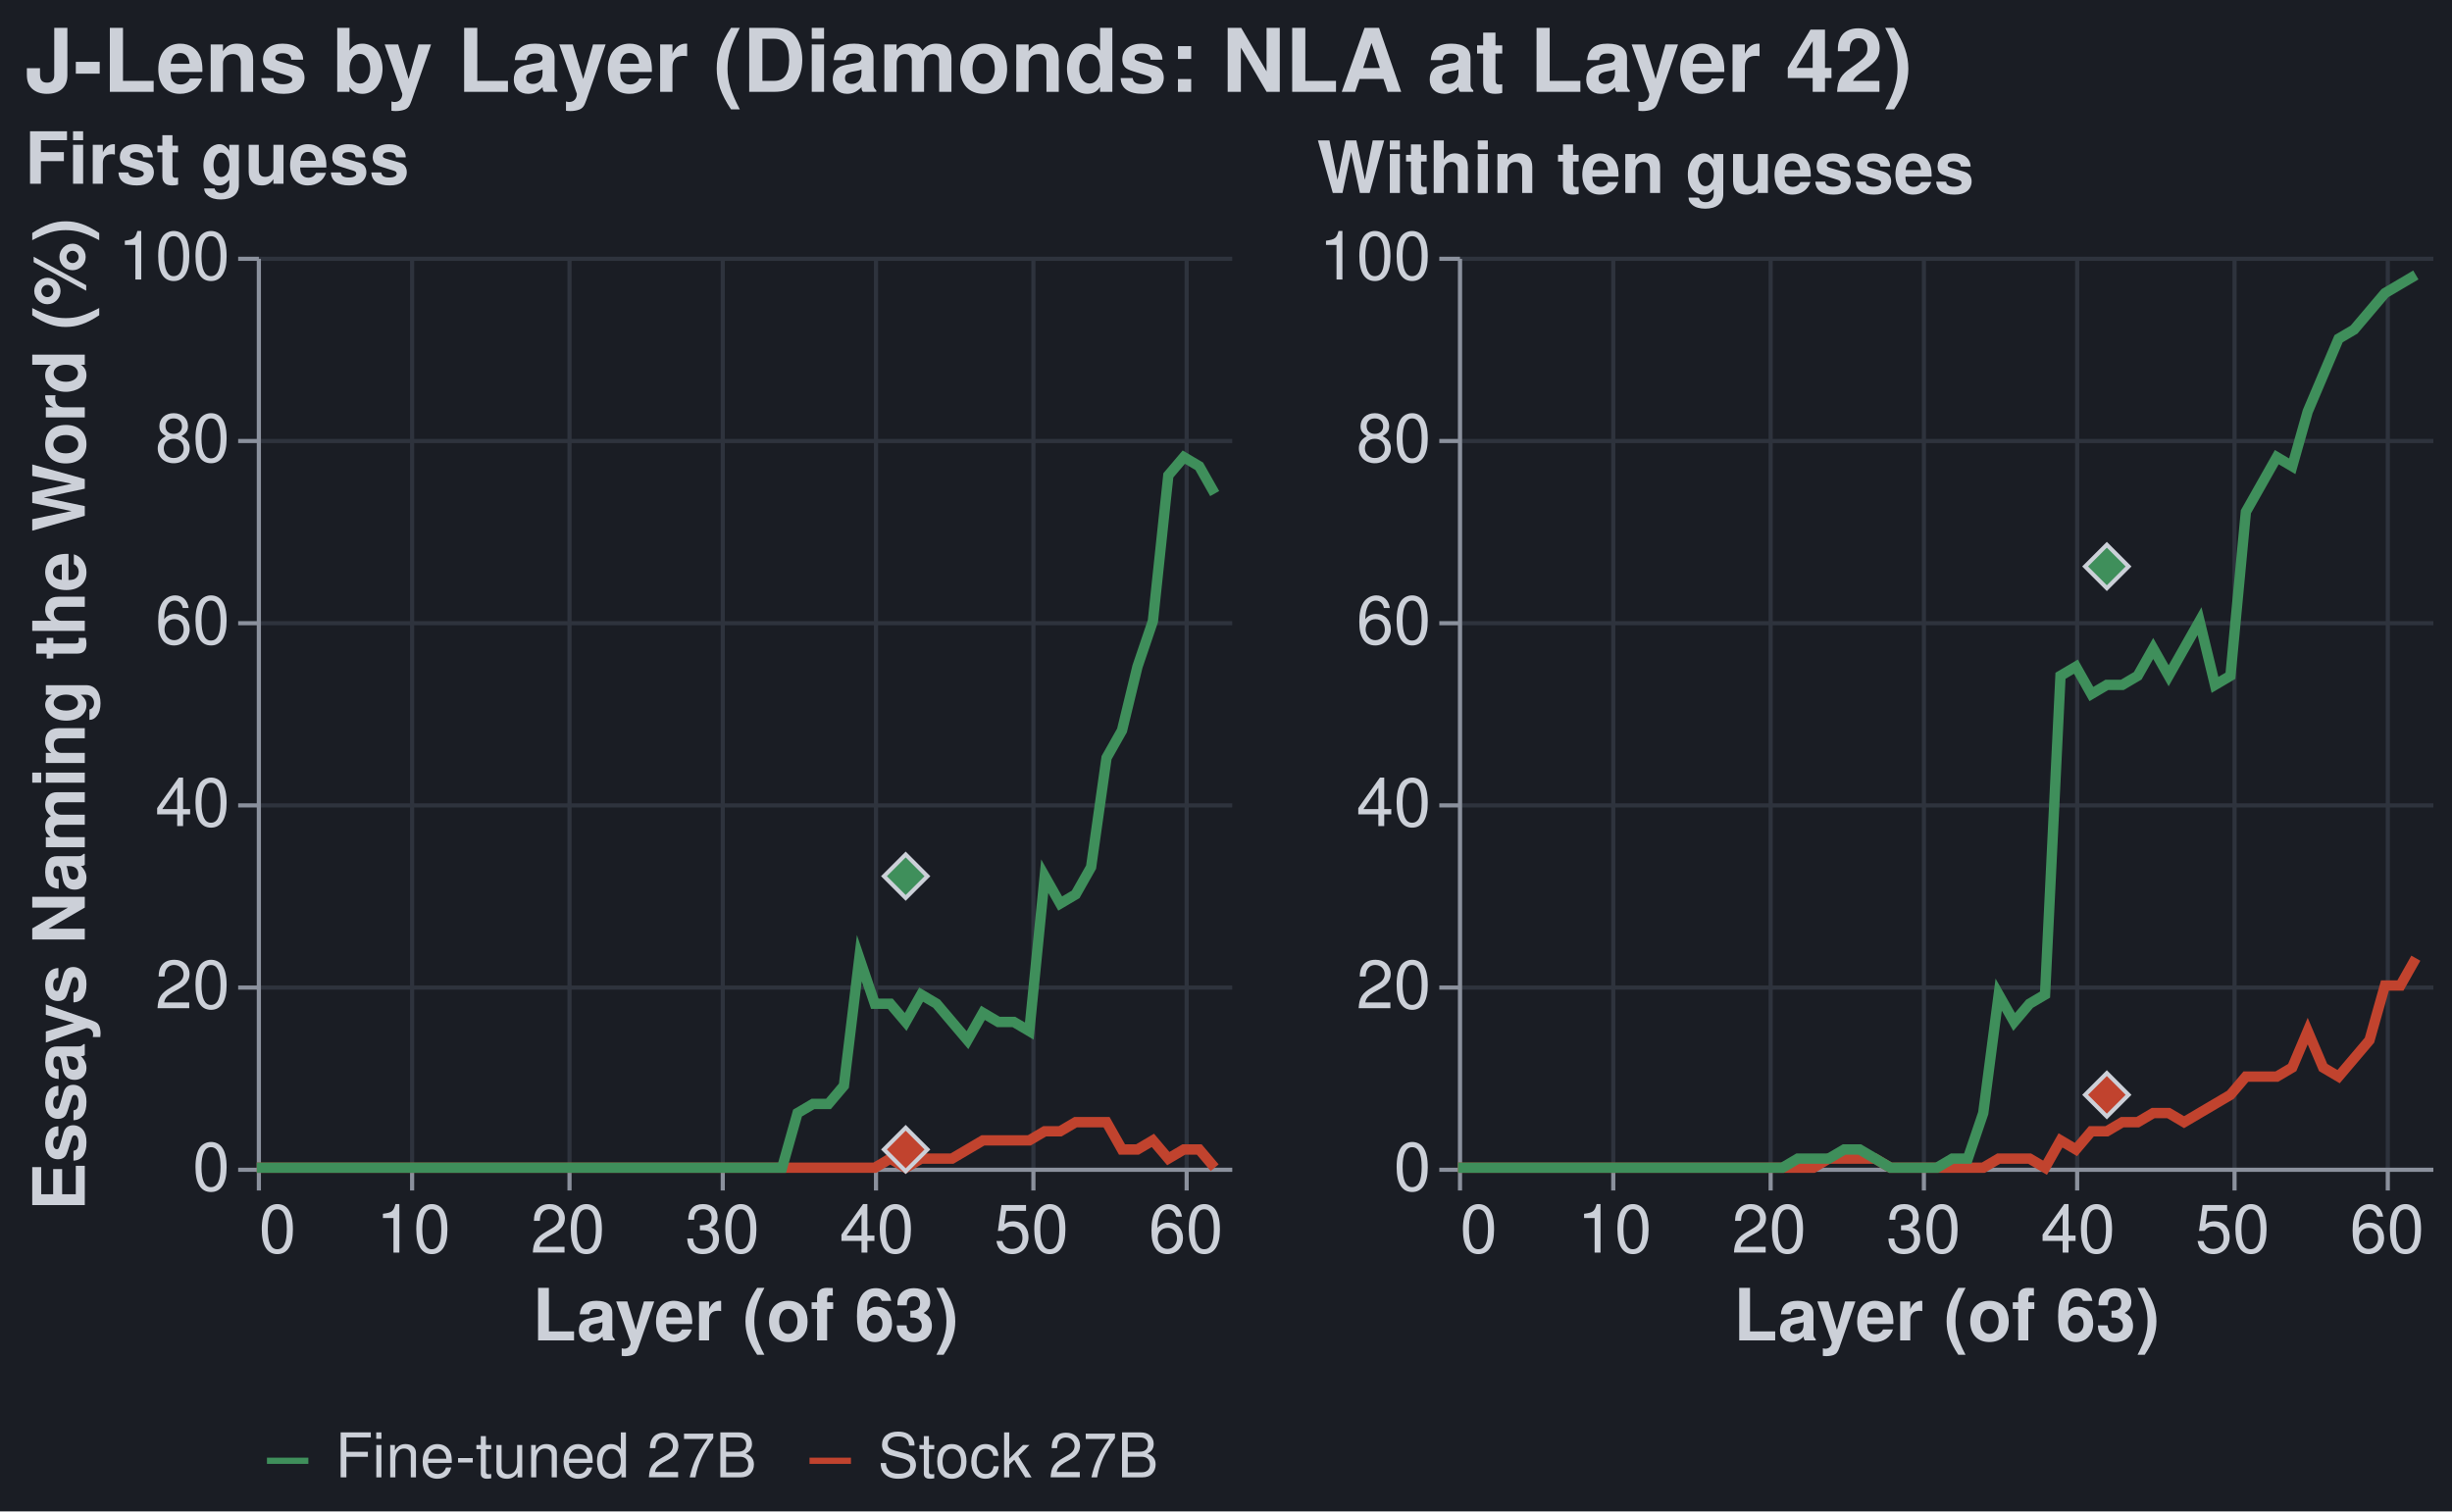
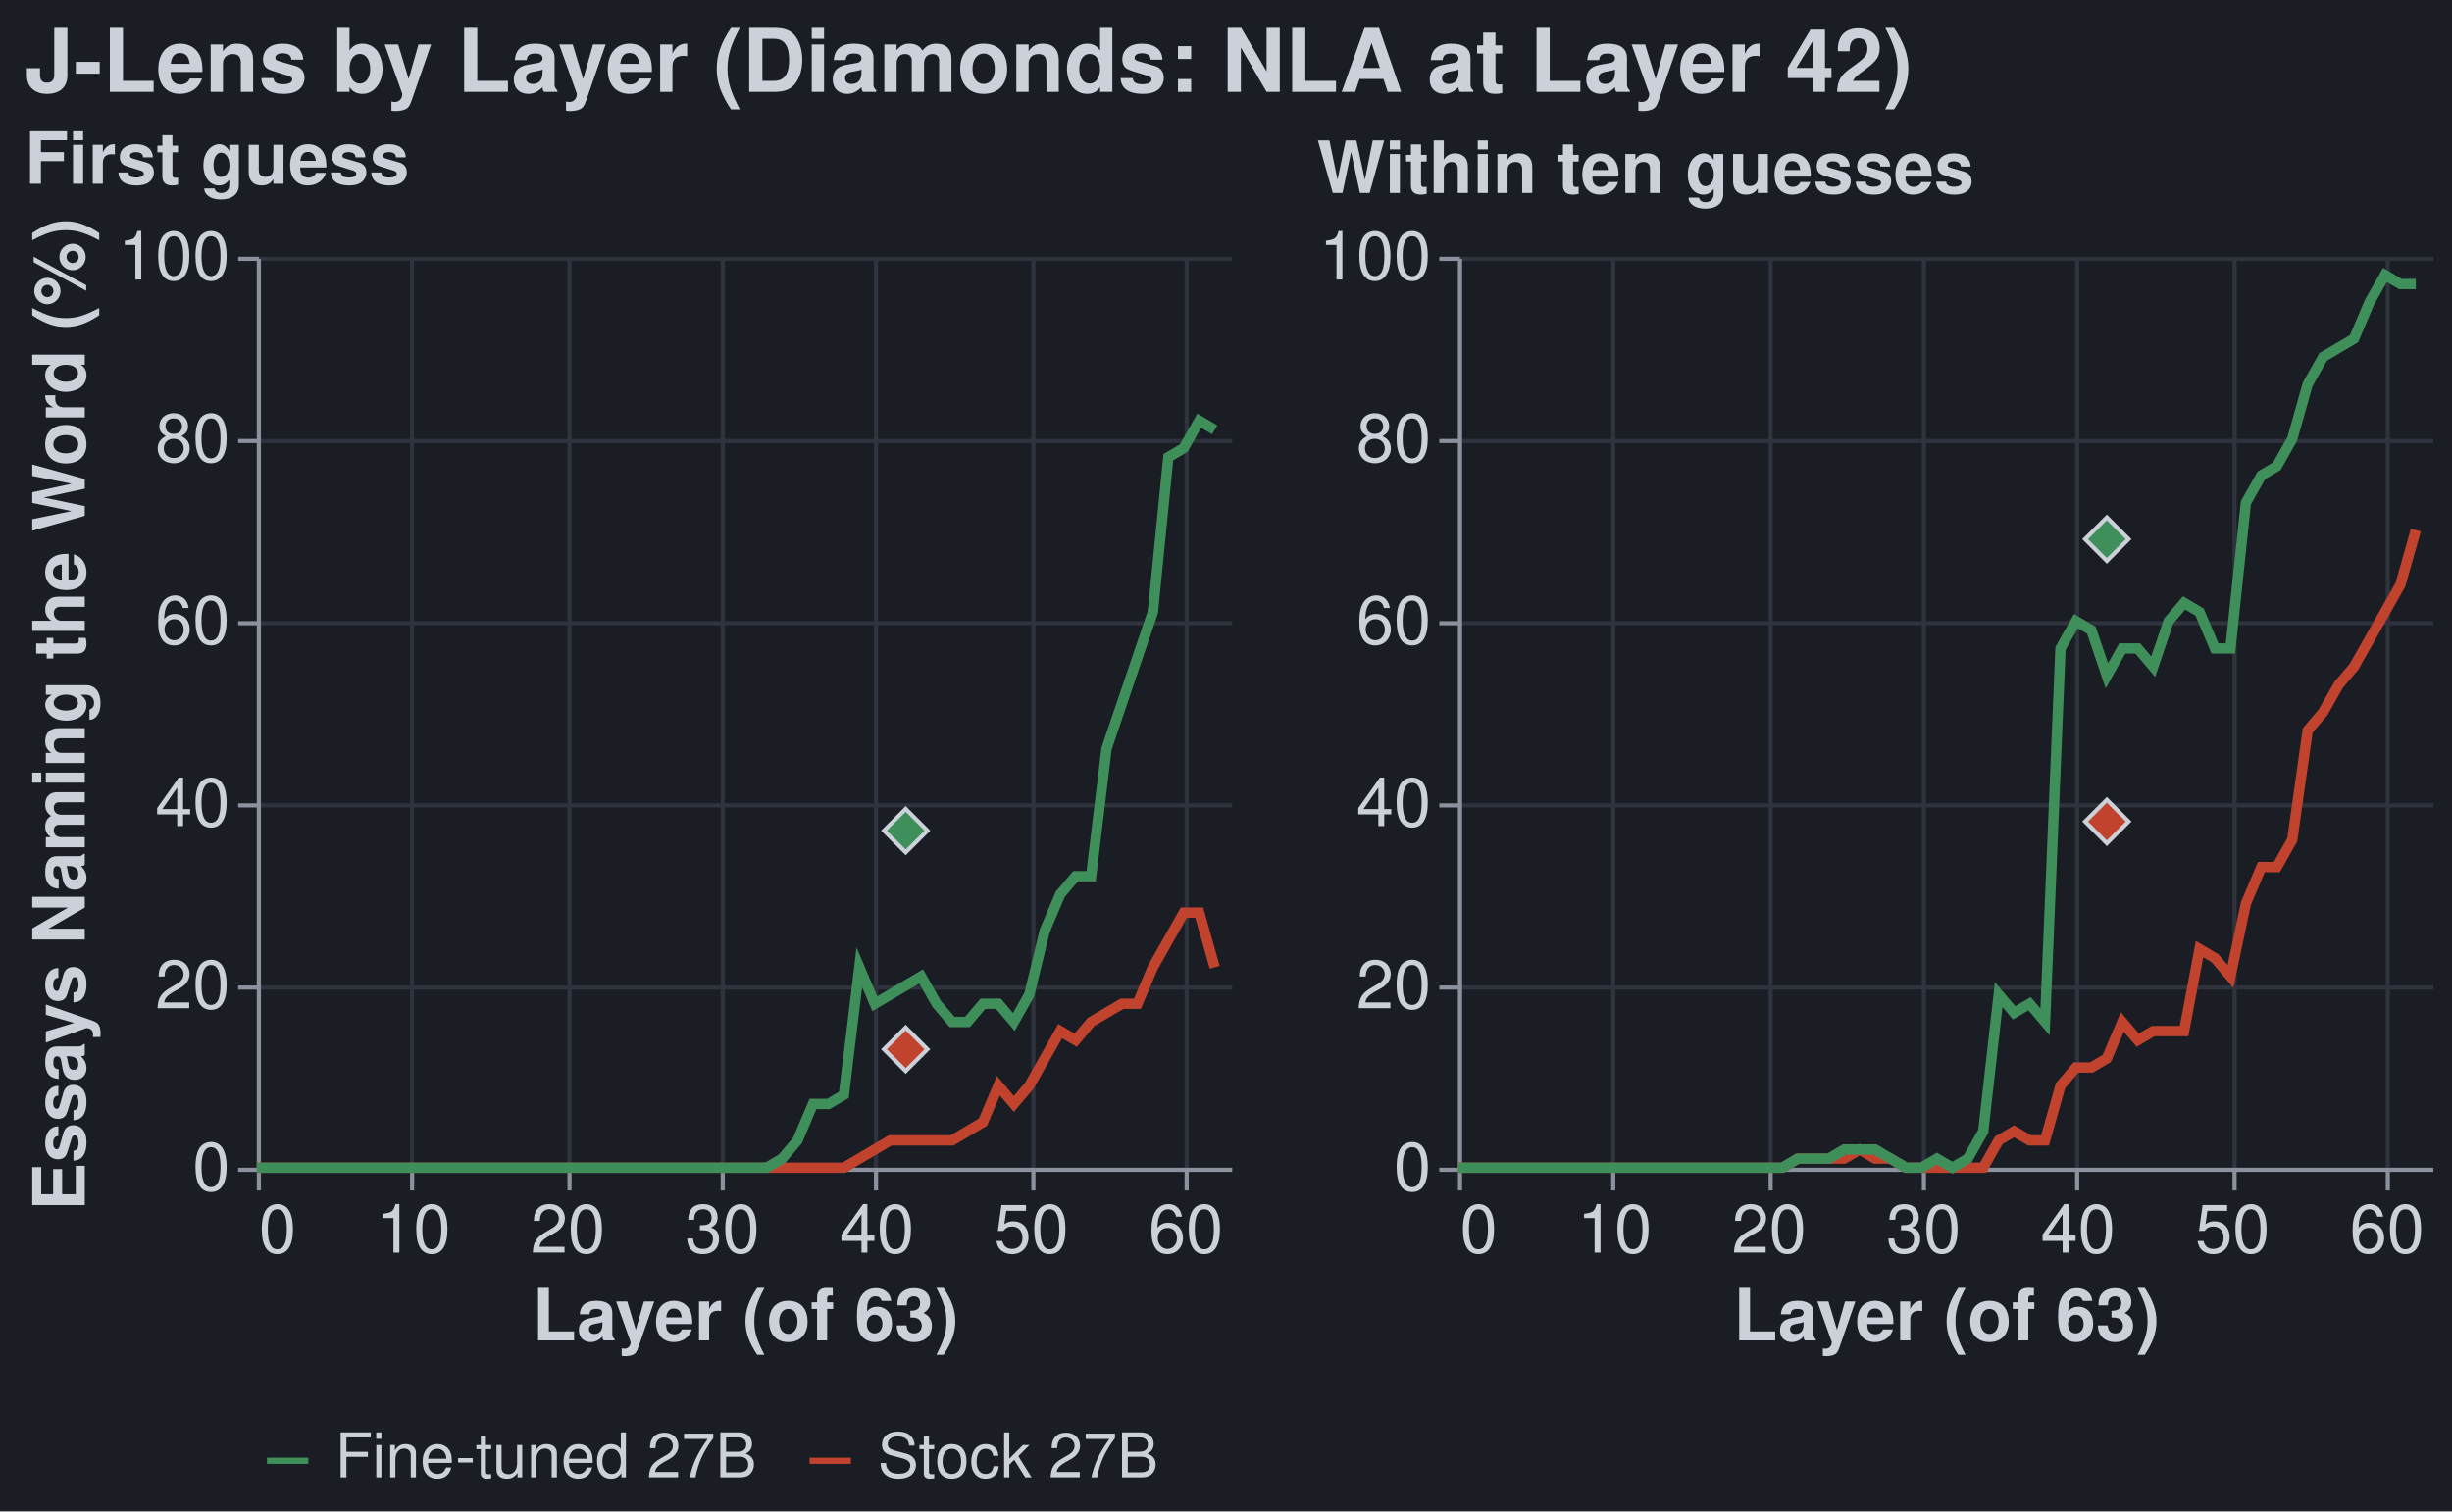
<svg xmlns="http://www.w3.org/2000/svg" version="1.1" class="marks" width="592" height="365" viewBox="0 0 592 365">
  <rect width="592" height="365" fill="#1a1d24" />
  <g fill="none" stroke-miterlimit="10" transform="translate(62,62)">
    <g class="mark-group role-frame root" role="graphics-object" aria-roledescription="group mark container">
      <g transform="translate(0,0)">
        <path class="background" aria-hidden="true" d="M0,0h0v220h0Z" />
        <g>
          <g class="mark-group role-scope concat_0_group" role="graphics-object" aria-roledescription="group mark container">
            <g transform="translate(0,0)">
              <path class="background" aria-hidden="true" d="M0,0h235v220h-235Z" />
              <g>
                <g class="mark-group role-axis" aria-hidden="true">
                  <g transform="translate(0.5,220.5)">
                    <path class="background" aria-hidden="true" d="M0,0h0v0h0Z" pointer-events="none" />
                    <g>
                      <g class="mark-rule role-axis-grid" pointer-events="none">
                        <line transform="translate(0,-220)" x2="0" y2="220" stroke="#2e333d" stroke-width="1" opacity="1" />
                        <line transform="translate(37,-220)" x2="0" y2="220" stroke="#2e333d" stroke-width="1" opacity="1" />
                        <line transform="translate(75,-220)" x2="0" y2="220" stroke="#2e333d" stroke-width="1" opacity="1" />
                        <line transform="translate(112,-220)" x2="0" y2="220" stroke="#2e333d" stroke-width="1" opacity="1" />
                        <line transform="translate(149,-220)" x2="0" y2="220" stroke="#2e333d" stroke-width="1" opacity="1" />
                        <line transform="translate(187,-220)" x2="0" y2="220" stroke="#2e333d" stroke-width="1" opacity="1" />
                        <line transform="translate(224,-220)" x2="0" y2="220" stroke="#2e333d" stroke-width="1" opacity="1" />
                      </g>
                    </g>
                    <path class="foreground" aria-hidden="true" d="" pointer-events="none" display="none" />
                  </g>
                </g>
                <g class="mark-group role-axis" aria-hidden="true">
                  <g transform="translate(0.5,0.5)">
                    <path class="background" aria-hidden="true" d="M0,0h0v0h0Z" pointer-events="none" />
                    <g>
                      <g class="mark-rule role-axis-grid" pointer-events="none">
                        <line transform="translate(0,220)" x2="235" y2="0" stroke="#2e333d" stroke-width="1" opacity="1" />
                        <line transform="translate(0,176)" x2="235" y2="0" stroke="#2e333d" stroke-width="1" opacity="1" />
                        <line transform="translate(0,132)" x2="235" y2="0" stroke="#2e333d" stroke-width="1" opacity="1" />
                        <line transform="translate(0,88)" x2="235" y2="0" stroke="#2e333d" stroke-width="1" opacity="1" />
                        <line transform="translate(0,44)" x2="235" y2="0" stroke="#2e333d" stroke-width="1" opacity="1" />
                        <line transform="translate(0,0)" x2="235" y2="0" stroke="#2e333d" stroke-width="1" opacity="1" />
                      </g>
                    </g>
                    <path class="foreground" aria-hidden="true" d="" pointer-events="none" display="none" />
                  </g>
                </g>
                <g class="mark-group role-axis" role="graphics-symbol" aria-roledescription="axis" aria-label="X-axis titled 'Layer (of 63)' for a linear scale with values from 0 to 63">
                  <g transform="translate(0.5,220.5)">
                    <path class="background" aria-hidden="true" d="M0,0h0v0h0Z" pointer-events="none" />
                    <g>
                      <g class="mark-rule role-axis-tick" pointer-events="none">
                        <line transform="translate(0,0)" x2="0" y2="5" stroke="#8b919d" stroke-width="1" opacity="1" />
                        <line transform="translate(37,0)" x2="0" y2="5" stroke="#8b919d" stroke-width="1" opacity="1" />
                        <line transform="translate(75,0)" x2="0" y2="5" stroke="#8b919d" stroke-width="1" opacity="1" />
                        <line transform="translate(112,0)" x2="0" y2="5" stroke="#8b919d" stroke-width="1" opacity="1" />
                        <line transform="translate(149,0)" x2="0" y2="5" stroke="#8b919d" stroke-width="1" opacity="1" />
                        <line transform="translate(187,0)" x2="0" y2="5" stroke="#8b919d" stroke-width="1" opacity="1" />
                        <line transform="translate(224,0)" x2="0" y2="5" stroke="#8b919d" stroke-width="1" opacity="1" />
                      </g>
                      <g class="mark-text role-axis-label" pointer-events="none">
                        <text text-anchor="start" transform="translate(0,20)" font-family="system-ui, -apple-system, Segoe UI, Helvetica, Arial, sans-serif" font-size="16.2px" fill="#ccd0d8" opacity="1">0</text>
                        <text text-anchor="middle" transform="translate(37.30159,20)" font-family="system-ui, -apple-system, Segoe UI, Helvetica, Arial, sans-serif" font-size="16.2px" fill="#ccd0d8" opacity="1">10</text>
                        <text text-anchor="middle" transform="translate(74.60317,20)" font-family="system-ui, -apple-system, Segoe UI, Helvetica, Arial, sans-serif" font-size="16.2px" fill="#ccd0d8" opacity="1">20</text>
                        <text text-anchor="middle" transform="translate(111.9048,20)" font-family="system-ui, -apple-system, Segoe UI, Helvetica, Arial, sans-serif" font-size="16.2px" fill="#ccd0d8" opacity="1">30</text>
                        <text text-anchor="middle" transform="translate(149.2063,20)" font-family="system-ui, -apple-system, Segoe UI, Helvetica, Arial, sans-serif" font-size="16.2px" fill="#ccd0d8" opacity="1">40</text>
                        <text text-anchor="middle" transform="translate(186.5079,20)" font-family="system-ui, -apple-system, Segoe UI, Helvetica, Arial, sans-serif" font-size="16.2px" fill="#ccd0d8" opacity="1">50</text>
                        <text text-anchor="middle" transform="translate(223.8095,20)" font-family="system-ui, -apple-system, Segoe UI, Helvetica, Arial, sans-serif" font-size="16.2px" fill="#ccd0d8" opacity="1">60</text>
                      </g>
                      <g class="mark-rule role-axis-domain" pointer-events="none">
                        <line transform="translate(0,0)" x2="235" y2="0" stroke="#8b919d" stroke-width="1" opacity="1" />
                      </g>
                      <g class="mark-text role-axis-title" pointer-events="none">
                        <text text-anchor="middle" transform="translate(117.5,41.2)" font-family="system-ui, -apple-system, Segoe UI, Helvetica, Arial, sans-serif" font-size="17.4px" font-weight="bold" fill="#ccd0d8" opacity="1">Layer (of 63)</text>
                      </g>
                    </g>
                    <path class="foreground" aria-hidden="true" d="" pointer-events="none" display="none" />
                  </g>
                </g>
                <g class="mark-group role-axis" role="graphics-symbol" aria-roledescription="axis" aria-label="Y-axis titled 'Essays Naming the Word (%)' for a linear scale with values from 0 to 100">
                  <g transform="translate(0.5,0.5)">
                    <path class="background" aria-hidden="true" d="M0,0h0v0h0Z" pointer-events="none" />
                    <g>
                      <g class="mark-rule role-axis-tick" pointer-events="none">
                        <line transform="translate(0,220)" x2="-5" y2="0" stroke="#8b919d" stroke-width="1" opacity="1" />
                        <line transform="translate(0,176)" x2="-5" y2="0" stroke="#8b919d" stroke-width="1" opacity="1" />
                        <line transform="translate(0,132)" x2="-5" y2="0" stroke="#8b919d" stroke-width="1" opacity="1" />
                        <line transform="translate(0,88)" x2="-5" y2="0" stroke="#8b919d" stroke-width="1" opacity="1" />
                        <line transform="translate(0,44)" x2="-5" y2="0" stroke="#8b919d" stroke-width="1" opacity="1" />
                        <line transform="translate(0,0)" x2="-5" y2="0" stroke="#8b919d" stroke-width="1" opacity="1" />
                      </g>
                      <g class="mark-text role-axis-label" pointer-events="none">
                        <text text-anchor="end" transform="translate(-7,225)" font-family="system-ui, -apple-system, Segoe UI, Helvetica, Arial, sans-serif" font-size="16.2px" fill="#ccd0d8" opacity="1">0</text>
                        <text text-anchor="end" transform="translate(-7,181)" font-family="system-ui, -apple-system, Segoe UI, Helvetica, Arial, sans-serif" font-size="16.2px" fill="#ccd0d8" opacity="1">20</text>
                        <text text-anchor="end" transform="translate(-7,137)" font-family="system-ui, -apple-system, Segoe UI, Helvetica, Arial, sans-serif" font-size="16.2px" fill="#ccd0d8" opacity="1">40</text>
                        <text text-anchor="end" transform="translate(-7,93)" font-family="system-ui, -apple-system, Segoe UI, Helvetica, Arial, sans-serif" font-size="16.2px" fill="#ccd0d8" opacity="1">60</text>
                        <text text-anchor="end" transform="translate(-7,49)" font-family="system-ui, -apple-system, Segoe UI, Helvetica, Arial, sans-serif" font-size="16.2px" fill="#ccd0d8" opacity="1">80</text>
                        <text text-anchor="end" transform="translate(-7,5)" font-family="system-ui, -apple-system, Segoe UI, Helvetica, Arial, sans-serif" font-size="16.2px" fill="#ccd0d8" opacity="1">100</text>
                      </g>
                      <g class="mark-rule role-axis-domain" pointer-events="none">
                        <line transform="translate(0,220)" x2="0" y2="-220" stroke="#8b919d" stroke-width="1" opacity="1" />
                      </g>
                      <g class="mark-text role-axis-title" pointer-events="none">
                        <text text-anchor="middle" transform="translate(-38.02901,110) rotate(-90) translate(0,-4)" font-family="system-ui, -apple-system, Segoe UI, Helvetica, Arial, sans-serif" font-size="17.4px" font-weight="bold" fill="#ccd0d8" opacity="1">Essays Naming the Word (%)</text>
                      </g>
                    </g>
                    <path class="foreground" aria-hidden="true" d="" pointer-events="none" display="none" />
                  </g>
                </g>
                <g class="mark-group role-scope concat_0_layer_0_pathgroup" role="graphics-object" aria-roledescription="group mark container">
                  <g transform="translate(0,0)">
                    <path class="background" aria-hidden="true" d="M0,0h235v220h-235Z" />
                    <g>
                      <g class="mark-line role-mark concat_0_layer_0_marks" role="graphics-object" aria-roledescription="line mark container">
-                         <path aria-label="Layer (of 63): 0; Essays Naming the Word (%): 0; reader: Stock 27B" role="graphics-symbol" aria-roledescription="line mark" d="M0,220L3.73,220L7.46,220L11.19,220L14.921,220L18.651,220L22.381,220L26.111,220L29.841,220L33.571,220L37.302,220L41.032,220L44.762,220L48.492,220L52.222,220L55.952,220L59.683,220L63.413,220L67.143,220L70.873,220L74.603,220L78.333,220L82.063,220L85.794,220L89.524,220L93.254,220L96.984,220L100.714,220L104.444,220L108.175,220L111.905,220L115.635,220L119.365,220L123.095,220L126.825,220L130.556,220L134.286,220L138.016,220L141.746,220L145.476,220L149.206,220L152.937,217.8L156.667,220L160.397,217.8L164.127,217.8L167.857,217.8L171.587,215.6L175.317,213.4L179.048,213.4L182.778,213.4L186.508,213.4L190.238,211.2L193.968,211.2L197.698,209L201.429,209L205.159,209L208.889,215.6L212.619,215.6L216.349,213.4L220.079,217.8L223.81,215.6L227.54,215.6L231.27,220" stroke="#c1432e" stroke-width="2.5" />
+                         <path aria-label="Layer (of 63): 0; Essays Naming the Word (%): 0; reader: Stock 27B" role="graphics-symbol" aria-roledescription="line mark" d="M0,220L3.73,220L7.46,220L11.19,220L14.921,220L18.651,220L22.381,220L26.111,220L29.841,220L33.571,220L37.302,220L41.032,220L44.762,220L48.492,220L52.222,220L55.952,220L59.683,220L63.413,220L67.143,220L70.873,220L74.603,220L78.333,220L82.063,220L85.794,220L89.524,220L93.254,220L96.984,220L100.714,220L104.444,220L108.175,220L111.905,220L115.635,220L119.365,220L123.095,220L126.825,220L130.556,220L134.286,220L138.016,220L141.746,220L145.476,217.8L149.206,215.6L152.937,213.4L156.667,213.4L160.397,213.4L164.127,213.4L167.857,213.4L171.587,211.2L175.317,209L179.048,200.2L182.778,204.6L186.508,200.2L190.238,193.6L193.968,187L197.698,189.2L201.429,184.8L205.159,182.6L208.889,180.4L212.619,180.4L216.349,171.6L220.079,165L223.81,158.4L227.54,158.4L231.27,171.6" stroke="#c1432e" stroke-width="2.5" />
                      </g>
                    </g>
                    <path class="foreground" aria-hidden="true" d="" display="none" />
                  </g>
                  <g transform="translate(0,0)">
                    <path class="background" aria-hidden="true" d="M0,0h235v220h-235Z" />
                    <g>
                      <g class="mark-line role-mark concat_0_layer_0_marks" role="graphics-object" aria-roledescription="line mark container">
-                         <path aria-label="Layer (of 63): 0; Essays Naming the Word (%): 0; reader: Fine-tuned 27B" role="graphics-symbol" aria-roledescription="line mark" d="M0,220L3.73,220L7.46,220L11.19,220L14.921,220L18.651,220L22.381,220L26.111,220L29.841,220L33.571,220L37.302,220L41.032,220L44.762,220L48.492,220L52.222,220L55.952,220L59.683,220L63.413,220L67.143,220L70.873,220L74.603,220L78.333,220L82.063,220L85.794,220L89.524,220L93.254,220L96.984,220L100.714,220L104.444,220L108.175,220L111.905,220L115.635,220L119.365,220L123.095,220L126.825,220L130.556,206.8L134.286,204.6L138.016,204.6L141.746,200.2L145.476,169.4L149.206,180.4L152.937,180.4L156.667,184.8L160.397,178.2L164.127,180.4L167.857,184.8L171.587,189.2L175.317,182.6L179.048,184.8L182.778,184.8L186.508,187L190.238,149.6L193.968,156.2L197.698,154L201.429,147.4L205.159,121L208.889,114.4L212.619,99L216.349,88L220.079,52.8L223.81,48.4L227.54,50.6L231.27,57.2" stroke="#3f8f5b" stroke-width="2.5" />
+                         <path aria-label="Layer (of 63): 0; Essays Naming the Word (%): 0; reader: Fine-tuned 27B" role="graphics-symbol" aria-roledescription="line mark" d="M0,220L3.73,220L7.46,220L11.19,220L14.921,220L18.651,220L22.381,220L26.111,220L29.841,220L33.571,220L37.302,220L41.032,220L44.762,220L48.492,220L52.222,220L55.952,220L59.683,220L63.413,220L67.143,220L70.873,220L74.603,220L78.333,220L82.063,220L85.794,220L89.524,220L93.254,220L96.984,220L100.714,220L104.444,220L108.175,220L111.905,220L115.635,220L119.365,220L123.095,220L126.825,217.8L130.556,213.4L134.286,204.6L138.016,204.6L141.746,202.4L145.476,171.6L149.206,180.4L152.937,178.2L156.667,176L160.397,173.8L164.127,180.4L167.857,184.8L171.587,184.8L175.317,180.4L179.048,180.4L182.778,184.8L186.508,178.2L190.238,162.8L193.968,154L197.698,149.6L201.429,149.6L205.159,118.8L208.889,107.8L212.619,96.8L216.349,85.8L220.079,48.4L223.81,46.2L227.54,39.6L231.27,41.8" stroke="#3f8f5b" stroke-width="2.5" />
                      </g>
                    </g>
                    <path class="foreground" aria-hidden="true" d="" display="none" />
                  </g>
                </g>
                <g class="mark-symbol role-mark concat_0_layer_1_marks" role="graphics-object" aria-roledescription="symbol mark container">
-                   <path aria-label="Layer (of 63): 42; Essays Naming the Word (%): 32; reader: Fine-tuned 27B" role="graphics-symbol" aria-roledescription="point" transform="translate(156.6667,149.6)" d="M-5.244,0L0,-5.244L5.244,0L0,5.244Z" fill="#3f8f5b" stroke="#ccd0d8" stroke-width="1" opacity="1" />
-                   <path aria-label="Layer (of 63): 42; Essays Naming the Word (%): 2; reader: Stock 27B" role="graphics-symbol" aria-roledescription="point" transform="translate(156.6667,215.6)" d="M-5.244,0L0,-5.244L5.244,0L0,5.244Z" fill="#c1432e" stroke="#ccd0d8" stroke-width="1" opacity="1" />
+                   <path aria-label="Layer (of 63): 42; Essays Naming the Word (%): 37; reader: Fine-tuned 27B" role="graphics-symbol" aria-roledescription="point" transform="translate(156.6667,138.6)" d="M-5.244,0L0,-5.244L5.244,0L0,5.244Z" fill="#3f8f5b" stroke="#ccd0d8" stroke-width="1" opacity="1" />
+                   <path aria-label="Layer (of 63): 42; Essays Naming the Word (%): 13; reader: Stock 27B" role="graphics-symbol" aria-roledescription="point" transform="translate(156.6667,191.4)" d="M-5.244,0L0,-5.244L5.244,0L0,5.244Z" fill="#c1432e" stroke="#ccd0d8" stroke-width="1" opacity="1" />
                </g>
                <g class="mark-group role-title">
                  <g transform="translate(-56.02901,-31.61973)">
                    <path class="background" aria-hidden="true" d="M0,0h0v0h0Z" pointer-events="none" />
                    <g>
                      <g class="mark-text role-title-text" role="graphics-symbol" aria-roledescription="title" aria-label="Title text 'First guess'" pointer-events="none">
                        <text text-anchor="start" transform="translate(0,14)" font-family="system-ui, -apple-system, Segoe UI, Helvetica, Arial, sans-serif" font-size="17.4px" font-weight="bold" fill="#ccd0d8" opacity="1">First guess</text>
                      </g>
                    </g>
                    <path class="foreground" aria-hidden="true" d="" pointer-events="none" display="none" />
                  </g>
                </g>
              </g>
              <path class="foreground" aria-hidden="true" d="" display="none" />
            </g>
          </g>
          <g class="mark-group role-scope concat_1_group" role="graphics-object" aria-roledescription="group mark container">
            <g transform="translate(290,0)">
              <path class="background" aria-hidden="true" d="M0,0h235v220h-235Z" />
              <g>
                <g class="mark-group role-axis" aria-hidden="true">
                  <g transform="translate(0.5,220.5)">
                    <path class="background" aria-hidden="true" d="M0,0h0v0h0Z" pointer-events="none" />
                    <g>
                      <g class="mark-rule role-axis-grid" pointer-events="none">
                        <line transform="translate(0,-220)" x2="0" y2="220" stroke="#2e333d" stroke-width="1" opacity="1" />
                        <line transform="translate(37,-220)" x2="0" y2="220" stroke="#2e333d" stroke-width="1" opacity="1" />
                        <line transform="translate(75,-220)" x2="0" y2="220" stroke="#2e333d" stroke-width="1" opacity="1" />
                        <line transform="translate(112,-220)" x2="0" y2="220" stroke="#2e333d" stroke-width="1" opacity="1" />
                        <line transform="translate(149,-220)" x2="0" y2="220" stroke="#2e333d" stroke-width="1" opacity="1" />
                        <line transform="translate(187,-220)" x2="0" y2="220" stroke="#2e333d" stroke-width="1" opacity="1" />
                        <line transform="translate(224,-220)" x2="0" y2="220" stroke="#2e333d" stroke-width="1" opacity="1" />
                      </g>
                    </g>
                    <path class="foreground" aria-hidden="true" d="" pointer-events="none" display="none" />
                  </g>
                </g>
                <g class="mark-group role-axis" aria-hidden="true">
                  <g transform="translate(0.5,0.5)">
                    <path class="background" aria-hidden="true" d="M0,0h0v0h0Z" pointer-events="none" />
                    <g>
                      <g class="mark-rule role-axis-grid" pointer-events="none">
                        <line transform="translate(0,220)" x2="235" y2="0" stroke="#2e333d" stroke-width="1" opacity="1" />
                        <line transform="translate(0,176)" x2="235" y2="0" stroke="#2e333d" stroke-width="1" opacity="1" />
                        <line transform="translate(0,132)" x2="235" y2="0" stroke="#2e333d" stroke-width="1" opacity="1" />
                        <line transform="translate(0,88)" x2="235" y2="0" stroke="#2e333d" stroke-width="1" opacity="1" />
                        <line transform="translate(0,44)" x2="235" y2="0" stroke="#2e333d" stroke-width="1" opacity="1" />
                        <line transform="translate(0,0)" x2="235" y2="0" stroke="#2e333d" stroke-width="1" opacity="1" />
                      </g>
                    </g>
                    <path class="foreground" aria-hidden="true" d="" pointer-events="none" display="none" />
                  </g>
                </g>
                <g class="mark-group role-axis" role="graphics-symbol" aria-roledescription="axis" aria-label="X-axis titled 'Layer (of 63)' for a linear scale with values from 0 to 63">
                  <g transform="translate(0.5,220.5)">
                    <path class="background" aria-hidden="true" d="M0,0h0v0h0Z" pointer-events="none" />
                    <g>
                      <g class="mark-rule role-axis-tick" pointer-events="none">
                        <line transform="translate(0,0)" x2="0" y2="5" stroke="#8b919d" stroke-width="1" opacity="1" />
                        <line transform="translate(37,0)" x2="0" y2="5" stroke="#8b919d" stroke-width="1" opacity="1" />
                        <line transform="translate(75,0)" x2="0" y2="5" stroke="#8b919d" stroke-width="1" opacity="1" />
                        <line transform="translate(112,0)" x2="0" y2="5" stroke="#8b919d" stroke-width="1" opacity="1" />
                        <line transform="translate(149,0)" x2="0" y2="5" stroke="#8b919d" stroke-width="1" opacity="1" />
                        <line transform="translate(187,0)" x2="0" y2="5" stroke="#8b919d" stroke-width="1" opacity="1" />
                        <line transform="translate(224,0)" x2="0" y2="5" stroke="#8b919d" stroke-width="1" opacity="1" />
                      </g>
                      <g class="mark-text role-axis-label" pointer-events="none">
                        <text text-anchor="start" transform="translate(0,20)" font-family="system-ui, -apple-system, Segoe UI, Helvetica, Arial, sans-serif" font-size="16.2px" fill="#ccd0d8" opacity="1">0</text>
                        <text text-anchor="middle" transform="translate(37.30159,20)" font-family="system-ui, -apple-system, Segoe UI, Helvetica, Arial, sans-serif" font-size="16.2px" fill="#ccd0d8" opacity="1">10</text>
                        <text text-anchor="middle" transform="translate(74.60317,20)" font-family="system-ui, -apple-system, Segoe UI, Helvetica, Arial, sans-serif" font-size="16.2px" fill="#ccd0d8" opacity="1">20</text>
                        <text text-anchor="middle" transform="translate(111.9048,20)" font-family="system-ui, -apple-system, Segoe UI, Helvetica, Arial, sans-serif" font-size="16.2px" fill="#ccd0d8" opacity="1">30</text>
                        <text text-anchor="middle" transform="translate(149.2063,20)" font-family="system-ui, -apple-system, Segoe UI, Helvetica, Arial, sans-serif" font-size="16.2px" fill="#ccd0d8" opacity="1">40</text>
                        <text text-anchor="middle" transform="translate(186.5079,20)" font-family="system-ui, -apple-system, Segoe UI, Helvetica, Arial, sans-serif" font-size="16.2px" fill="#ccd0d8" opacity="1">50</text>
                        <text text-anchor="middle" transform="translate(223.8095,20)" font-family="system-ui, -apple-system, Segoe UI, Helvetica, Arial, sans-serif" font-size="16.2px" fill="#ccd0d8" opacity="1">60</text>
                      </g>
                      <g class="mark-rule role-axis-domain" pointer-events="none">
                        <line transform="translate(0,0)" x2="235" y2="0" stroke="#8b919d" stroke-width="1" opacity="1" />
                      </g>
                      <g class="mark-text role-axis-title" pointer-events="none">
                        <text text-anchor="middle" transform="translate(117.5,41.2)" font-family="system-ui, -apple-system, Segoe UI, Helvetica, Arial, sans-serif" font-size="17.4px" font-weight="bold" fill="#ccd0d8" opacity="1">Layer (of 63)</text>
                      </g>
                    </g>
                    <path class="foreground" aria-hidden="true" d="" pointer-events="none" display="none" />
                  </g>
                </g>
                <g class="mark-group role-axis" role="graphics-symbol" aria-roledescription="axis" aria-label="Y-axis for a linear scale with values from 0 to 100">
                  <g transform="translate(0.5,0.5)">
                    <path class="background" aria-hidden="true" d="M0,0h0v0h0Z" pointer-events="none" />
                    <g>
                      <g class="mark-rule role-axis-tick" pointer-events="none">
                        <line transform="translate(0,220)" x2="-5" y2="0" stroke="#8b919d" stroke-width="1" opacity="1" />
                        <line transform="translate(0,176)" x2="-5" y2="0" stroke="#8b919d" stroke-width="1" opacity="1" />
                        <line transform="translate(0,132)" x2="-5" y2="0" stroke="#8b919d" stroke-width="1" opacity="1" />
                        <line transform="translate(0,88)" x2="-5" y2="0" stroke="#8b919d" stroke-width="1" opacity="1" />
                        <line transform="translate(0,44)" x2="-5" y2="0" stroke="#8b919d" stroke-width="1" opacity="1" />
                        <line transform="translate(0,0)" x2="-5" y2="0" stroke="#8b919d" stroke-width="1" opacity="1" />
                      </g>
                      <g class="mark-text role-axis-label" pointer-events="none">
                        <text text-anchor="end" transform="translate(-7,225)" font-family="system-ui, -apple-system, Segoe UI, Helvetica, Arial, sans-serif" font-size="16.2px" fill="#ccd0d8" opacity="1">0</text>
                        <text text-anchor="end" transform="translate(-7,181)" font-family="system-ui, -apple-system, Segoe UI, Helvetica, Arial, sans-serif" font-size="16.2px" fill="#ccd0d8" opacity="1">20</text>
                        <text text-anchor="end" transform="translate(-7,137)" font-family="system-ui, -apple-system, Segoe UI, Helvetica, Arial, sans-serif" font-size="16.2px" fill="#ccd0d8" opacity="1">40</text>
                        <text text-anchor="end" transform="translate(-7,93)" font-family="system-ui, -apple-system, Segoe UI, Helvetica, Arial, sans-serif" font-size="16.2px" fill="#ccd0d8" opacity="1">60</text>
                        <text text-anchor="end" transform="translate(-7,49)" font-family="system-ui, -apple-system, Segoe UI, Helvetica, Arial, sans-serif" font-size="16.2px" fill="#ccd0d8" opacity="1">80</text>
                        <text text-anchor="end" transform="translate(-7,5)" font-family="system-ui, -apple-system, Segoe UI, Helvetica, Arial, sans-serif" font-size="16.2px" fill="#ccd0d8" opacity="1">100</text>
                      </g>
                      <g class="mark-rule role-axis-domain" pointer-events="none">
                        <line transform="translate(0,220)" x2="0" y2="-220" stroke="#8b919d" stroke-width="1" opacity="1" />
                      </g>
                    </g>
                    <path class="foreground" aria-hidden="true" d="" pointer-events="none" display="none" />
                  </g>
                </g>
                <g class="mark-group role-scope concat_1_layer_0_pathgroup" role="graphics-object" aria-roledescription="group mark container">
                  <g transform="translate(0,0)">
                    <path class="background" aria-hidden="true" d="M0,0h235v220h-235Z" />
                    <g>
                      <g class="mark-line role-mark concat_1_layer_0_marks" role="graphics-object" aria-roledescription="line mark container">
-                         <path aria-label="Layer (of 63): 0; v: 0; reader: Stock 27B" role="graphics-symbol" aria-roledescription="line mark" d="M0,220L3.73,220L7.46,220L11.19,220L14.921,220L18.651,220L22.381,220L26.111,220L29.841,220L33.571,220L37.302,220L41.032,220L44.762,220L48.492,220L52.222,220L55.952,220L59.683,220L63.413,220L67.143,220L70.873,220L74.603,220L78.333,220L82.063,220L85.794,220L89.524,217.8L93.254,217.8L96.984,217.8L100.714,217.8L104.444,220L108.175,220L111.905,220L115.635,220L119.365,220L123.095,220L126.825,220L130.556,217.8L134.286,217.8L138.016,217.8L141.746,220L145.476,213.4L149.206,215.6L152.937,211.2L156.667,211.2L160.397,209L164.127,209L167.857,206.8L171.587,206.8L175.317,209L179.048,206.8L182.778,204.6L186.508,202.4L190.238,198L193.968,198L197.698,198L201.429,195.8L205.159,187L208.889,195.8L212.619,198L216.349,193.6L220.079,189.2L223.81,176L227.54,176L231.27,169.4" stroke="#c1432e" stroke-width="2.5" />
+                         <path aria-label="Layer (of 63): 0; v: 0; reader: Stock 27B" role="graphics-symbol" aria-roledescription="line mark" d="M0,220L3.73,220L7.46,220L11.19,220L14.921,220L18.651,220L22.381,220L26.111,220L29.841,220L33.571,220L37.302,220L41.032,220L44.762,220L48.492,220L52.222,220L55.952,220L59.683,220L63.413,220L67.143,220L70.873,220L74.603,220L78.333,220L82.063,217.8L85.794,217.8L89.524,217.8L93.254,217.8L96.984,215.6L100.714,217.8L104.444,217.8L108.175,220L111.905,220L115.635,220L119.365,220L123.095,220L126.825,220L130.556,213.4L134.286,211.2L138.016,213.4L141.746,213.4L145.476,200.2L149.206,195.8L152.937,195.8L156.667,193.6L160.397,184.8L164.127,189.2L167.857,187L171.587,187L175.317,187L179.048,167.2L182.778,169.4L186.508,173.8L190.238,156.2L193.968,147.4L197.698,147.4L201.429,140.8L205.159,114.4L208.889,110L212.619,103.4L216.349,99L220.079,92.4L223.81,85.8L227.54,79.2L231.27,66" stroke="#c1432e" stroke-width="2.5" />
                      </g>
                    </g>
                    <path class="foreground" aria-hidden="true" d="" display="none" />
                  </g>
                  <g transform="translate(0,0)">
                    <path class="background" aria-hidden="true" d="M0,0h235v220h-235Z" />
                    <g>
                      <g class="mark-line role-mark concat_1_layer_0_marks" role="graphics-object" aria-roledescription="line mark container">
-                         <path aria-label="Layer (of 63): 0; v: 0; reader: Fine-tuned 27B" role="graphics-symbol" aria-roledescription="line mark" d="M0,220L3.73,220L7.46,220L11.19,220L14.921,220L18.651,220L22.381,220L26.111,220L29.841,220L33.571,220L37.302,220L41.032,220L44.762,220L48.492,220L52.222,220L55.952,220L59.683,220L63.413,220L67.143,220L70.873,220L74.603,220L78.333,220L82.063,217.8L85.794,217.8L89.524,217.8L93.254,215.6L96.984,215.6L100.714,217.8L104.444,220L108.175,220L111.905,220L115.635,220L119.365,217.8L123.095,217.8L126.825,206.8L130.556,178.2L134.286,184.8L138.016,180.4L141.746,178.2L145.476,101.2L149.206,99L152.937,105.6L156.667,103.4L160.397,103.4L164.127,101.2L167.857,94.6L171.587,101.2L175.317,94.6L179.048,88L182.778,103.4L186.508,101.2L190.238,61.6L193.968,55L197.698,48.4L201.429,50.6L205.159,37.4L208.889,28.6L212.619,19.8L216.349,17.6L220.079,13.2L223.81,8.8L227.54,6.6L231.27,4.4" stroke="#3f8f5b" stroke-width="2.5" />
+                         <path aria-label="Layer (of 63): 0; v: 0; reader: Fine-tuned 27B" role="graphics-symbol" aria-roledescription="line mark" d="M0,220L3.73,220L7.46,220L11.19,220L14.921,220L18.651,220L22.381,220L26.111,220L29.841,220L33.571,220L37.302,220L41.032,220L44.762,220L48.492,220L52.222,220L55.952,220L59.683,220L63.413,220L67.143,220L70.873,220L74.603,220L78.333,220L82.063,217.8L85.794,217.8L89.524,217.8L93.254,215.6L96.984,215.6L100.714,215.6L104.444,217.8L108.175,220L111.905,220L115.635,217.8L119.365,220L123.095,217.8L126.825,211.2L130.556,178.2L134.286,182.6L138.016,180.4L141.746,184.8L145.476,94.6L149.206,88L152.937,90.2L156.667,101.2L160.397,94.6L164.127,94.6L167.857,99L171.587,88L175.317,83.6L179.048,85.8L182.778,94.6L186.508,94.6L190.238,59.4L193.968,52.8L197.698,50.6L201.429,44L205.159,30.8L208.889,24.2L212.619,22L216.349,19.8L220.079,11L223.81,4.4L227.54,6.6L231.27,6.6" stroke="#3f8f5b" stroke-width="2.5" />
                      </g>
                    </g>
                    <path class="foreground" aria-hidden="true" d="" display="none" />
                  </g>
                </g>
                <g class="mark-symbol role-mark concat_1_layer_1_marks" role="graphics-object" aria-roledescription="symbol mark container">
-                   <path aria-label="Layer (of 63): 42; v: 66; reader: Fine-tuned 27B" role="graphics-symbol" aria-roledescription="point" transform="translate(156.6667,74.8)" d="M-5.244,0L0,-5.244L5.244,0L0,5.244Z" fill="#3f8f5b" stroke="#ccd0d8" stroke-width="1" opacity="1" />
-                   <path aria-label="Layer (of 63): 42; v: 8; reader: Stock 27B" role="graphics-symbol" aria-roledescription="point" transform="translate(156.6667,202.4)" d="M-5.244,0L0,-5.244L5.244,0L0,5.244Z" fill="#c1432e" stroke="#ccd0d8" stroke-width="1" opacity="1" />
+                   <path aria-label="Layer (of 63): 42; v: 69; reader: Fine-tuned 27B" role="graphics-symbol" aria-roledescription="point" transform="translate(156.6667,68.2)" d="M-5.244,0L0,-5.244L5.244,0L0,5.244Z" fill="#3f8f5b" stroke="#ccd0d8" stroke-width="1" opacity="1" />
+                   <path aria-label="Layer (of 63): 42; v: 38; reader: Stock 27B" role="graphics-symbol" aria-roledescription="point" transform="translate(156.6667,136.4)" d="M-5.244,0L0,-5.244L5.244,0L0,5.244Z" fill="#c1432e" stroke="#ccd0d8" stroke-width="1" opacity="1" />
                </g>
                <g class="mark-group role-title">
                  <g transform="translate(-34.02901,-29.4)">
                    <path class="background" aria-hidden="true" d="M0,0h0v0h0Z" pointer-events="none" />
                    <g>
                      <g class="mark-text role-title-text" role="graphics-symbol" aria-roledescription="title" aria-label="Title text 'Within ten guesses'" pointer-events="none">
                        <text text-anchor="start" transform="translate(0,14)" font-family="system-ui, -apple-system, Segoe UI, Helvetica, Arial, sans-serif" font-size="17.4px" font-weight="bold" fill="#ccd0d8" opacity="1">Within ten guesses</text>
                      </g>
                    </g>
                    <path class="foreground" aria-hidden="true" d="" pointer-events="none" display="none" />
                  </g>
                </g>
              </g>
              <path class="foreground" aria-hidden="true" d="" display="none" />
            </g>
          </g>
          <g class="mark-group role-legend" role="graphics-symbol" aria-roledescription="legend" aria-label="Symbol legend for fill color and stroke color with 2 values: Fine-tuned 27B, Stock 27B">
            <g transform="translate(0,283)">
              <path class="background" aria-hidden="true" d="M0,0h218v15h-218Z" pointer-events="none" />
              <g>
                <g class="mark-group role-legend-entry">
                  <g transform="translate(0,0)">
                    <path class="background" aria-hidden="true" d="M0,0h0v0h0Z" pointer-events="none" />
                    <g>
                      <g class="mark-group role-scope" role="graphics-object" aria-roledescription="group mark container">
                        <g transform="translate(0,0.325)">
                          <path class="background" aria-hidden="true" d="M0,0h120.785v14.35h-120.785Z" pointer-events="none" opacity="1" />
                          <g>
                            <g class="mark-symbol role-legend-symbol" pointer-events="none">
                              <path transform="translate(7.45,7.45)" d="M-5,0L5,0" fill="#3f8f5b" stroke="#3f8f5b" stroke-width="1.5" opacity="1" />
                            </g>
                            <g class="mark-text role-legend-label" pointer-events="none">
                              <text text-anchor="start" transform="translate(18.9,11.45)" font-family="system-ui, -apple-system, Segoe UI, Helvetica, Arial, sans-serif" font-size="14.9px" fill="#ccd0d8" opacity="1">Fine-tuned 27B</text>
                            </g>
                          </g>
                          <path class="foreground" aria-hidden="true" d="" pointer-events="none" display="none" />
                        </g>
                        <g transform="translate(131,0.325)">
                          <path class="background" aria-hidden="true" d="M0,0h86.816v14.35h-86.816Z" pointer-events="none" opacity="1" />
                          <g>
                            <g class="mark-symbol role-legend-symbol" pointer-events="none">
                              <path transform="translate(7.45,7.45)" d="M-5,0L5,0" fill="#c1432e" stroke="#c1432e" stroke-width="1.5" opacity="1" />
                            </g>
                            <g class="mark-text role-legend-label" pointer-events="none">
                              <text text-anchor="start" transform="translate(18.9,11.45)" font-family="system-ui, -apple-system, Segoe UI, Helvetica, Arial, sans-serif" font-size="14.9px" fill="#ccd0d8" opacity="1">Stock 27B</text>
                            </g>
                          </g>
                          <path class="foreground" aria-hidden="true" d="" pointer-events="none" display="none" />
                        </g>
                      </g>
                    </g>
                    <path class="foreground" aria-hidden="true" d="" pointer-events="none" display="none" />
                  </g>
                </g>
              </g>
              <path class="foreground" aria-hidden="true" d="" pointer-events="none" display="none" />
            </g>
          </g>
          <g class="mark-group role-title">
            <g transform="translate(-56.02901,-56.81973)">
              <path class="background" aria-hidden="true" d="M0,0h0v0h0Z" pointer-events="none" />
              <g>
                <g class="mark-text role-title-text" role="graphics-symbol" aria-roledescription="title" aria-label="Title text 'J-Lens by Layer (Diamonds: NLA at Layer 42)'" pointer-events="none">
                  <text text-anchor="start" transform="translate(0,17)" font-family="system-ui, -apple-system, Segoe UI, Helvetica, Arial, sans-serif" font-size="21.2px" font-weight="bold" fill="#ccd0d8" opacity="1">J-Lens by Layer (Diamonds: NLA at Layer 42)</text>
                </g>
              </g>
              <path class="foreground" aria-hidden="true" d="" pointer-events="none" display="none" />
            </g>
          </g>
        </g>
        <path class="foreground" aria-hidden="true" d="" display="none" />
      </g>
    </g>
  </g>
</svg>
